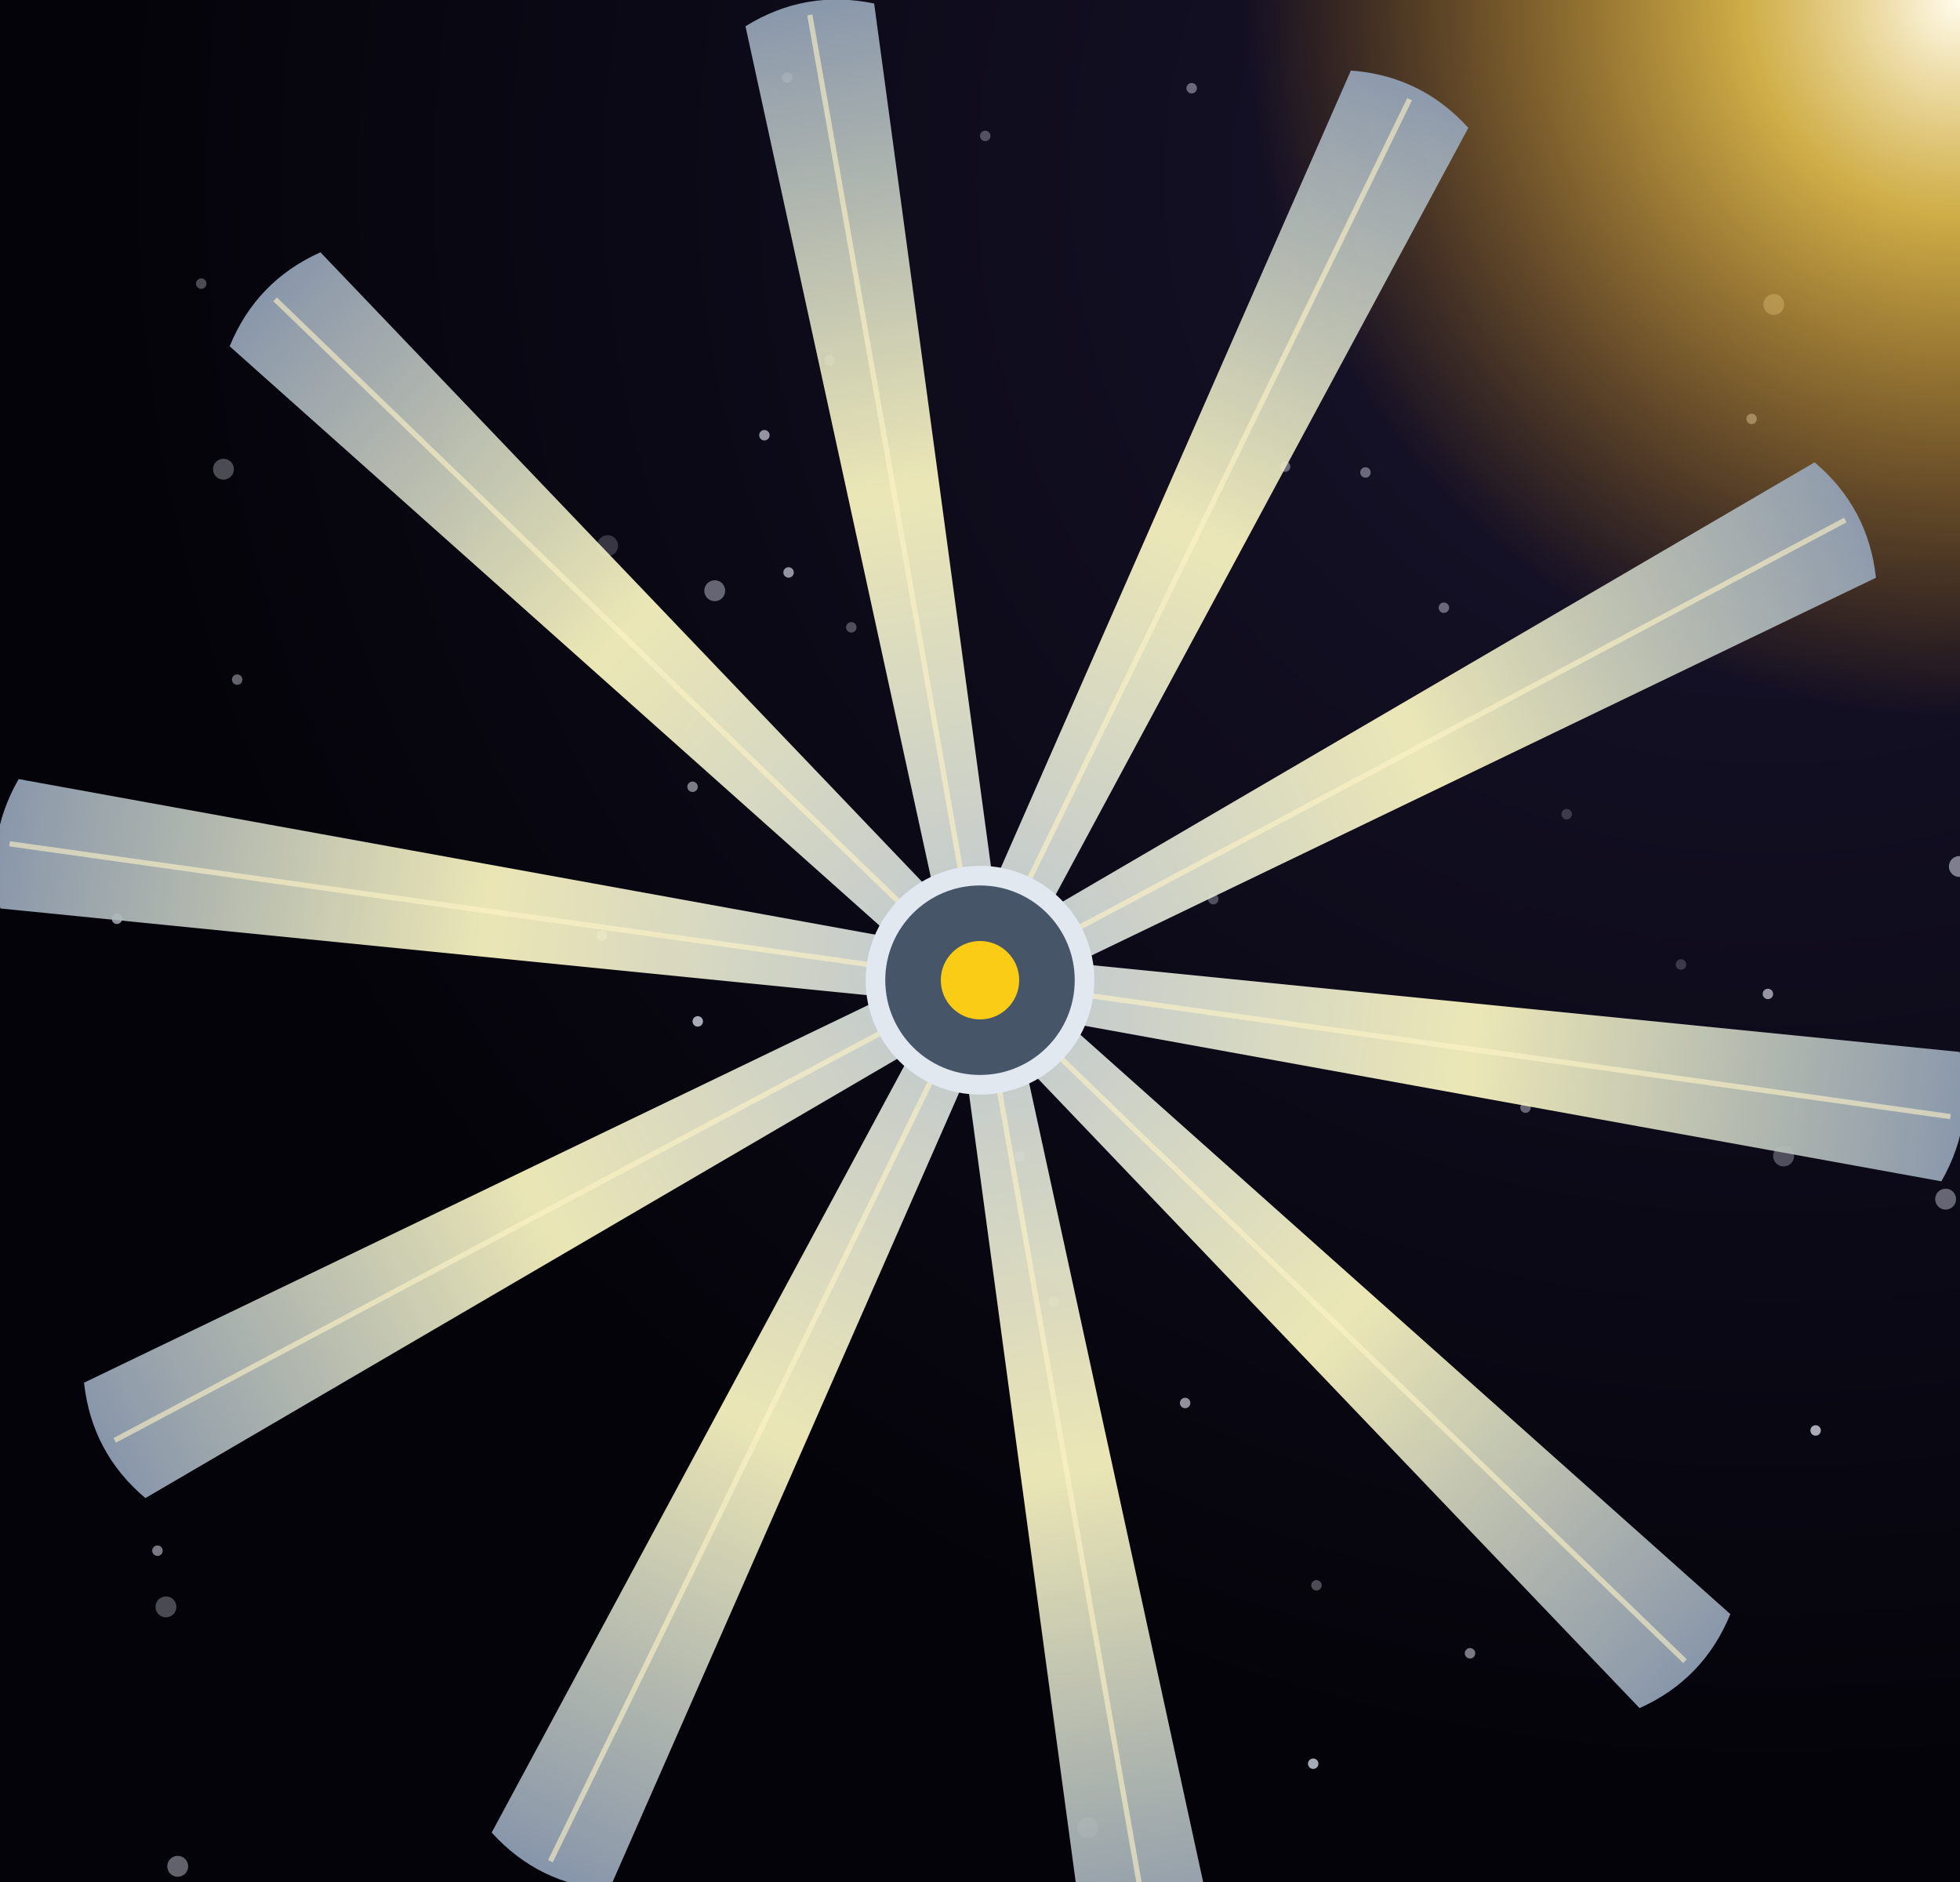
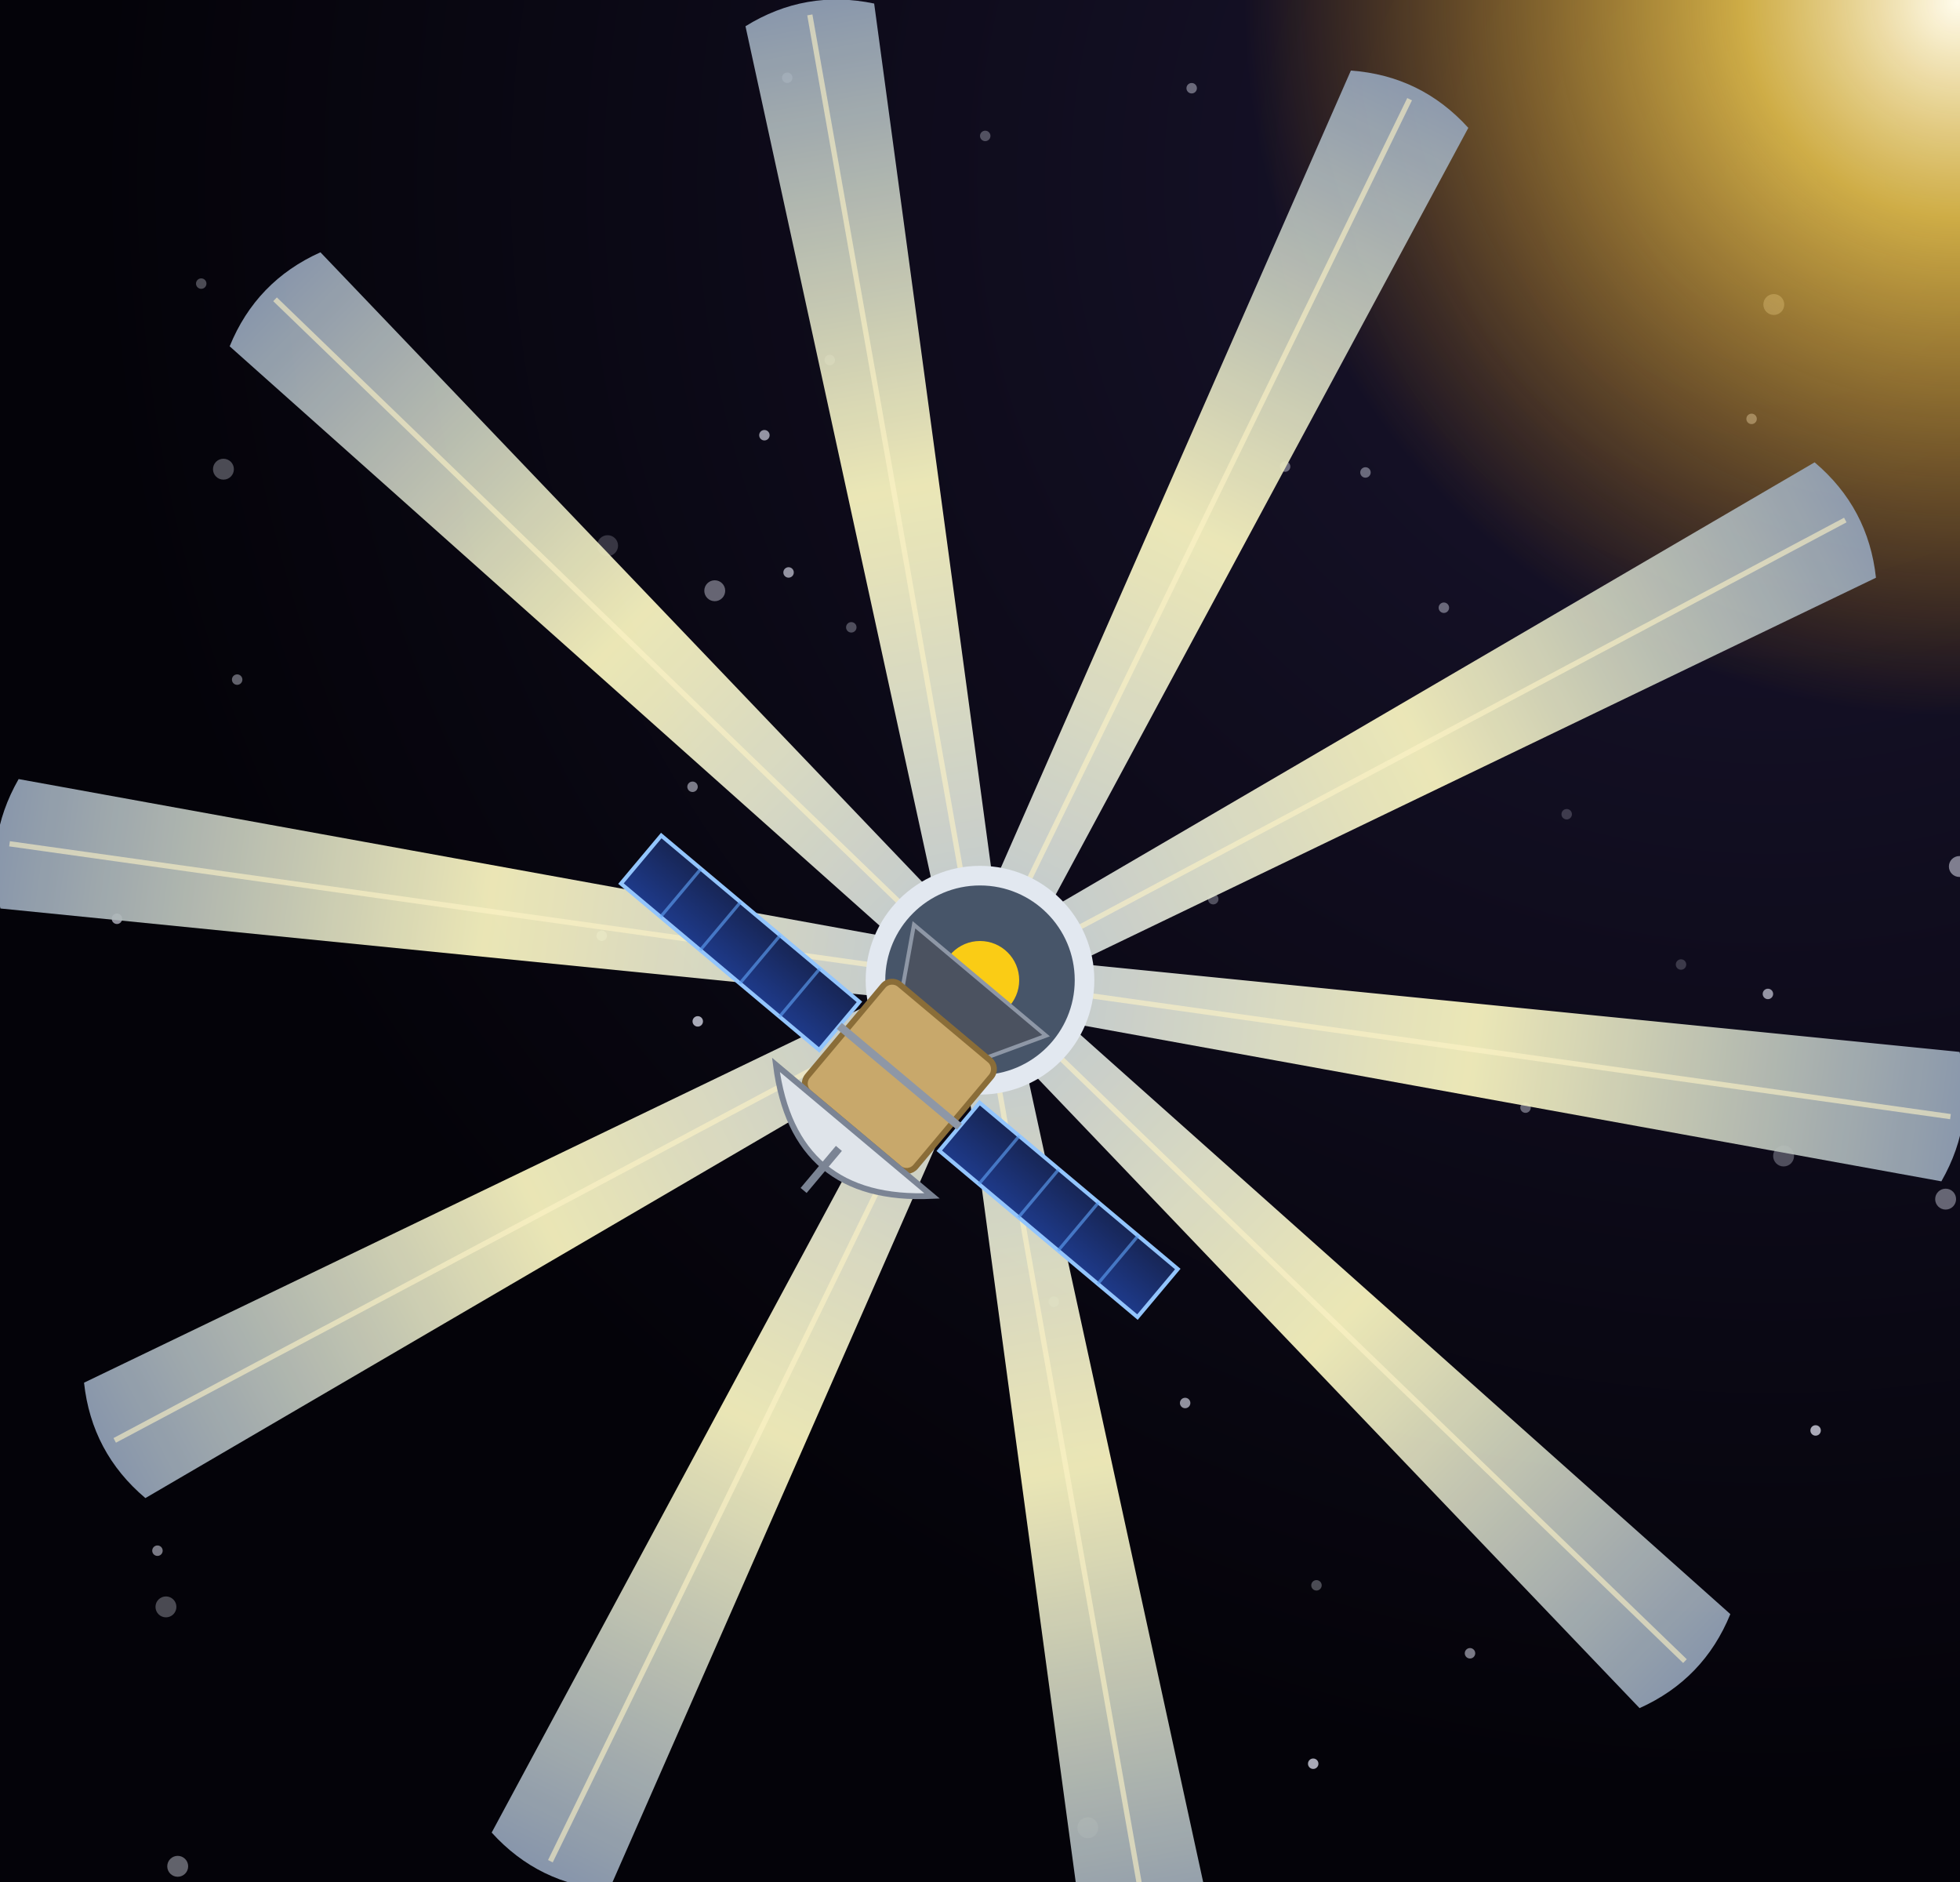
<svg xmlns="http://www.w3.org/2000/svg" viewBox="0 0 300 288" width="300" height="288">
  <defs>
    <filter id="glow" x="-50%" y="-50%" width="200%" height="200%">
      <feGaussianBlur stdDeviation="4" result="b" />
      <feMerge>
        <feMergeNode in="b" />
        <feMergeNode in="SourceGraphic" />
      </feMerge>
    </filter>
    <filter id="soft" x="-50%" y="-50%" width="200%" height="200%">
      <feGaussianBlur stdDeviation="9" />
    </filter>
    <radialGradient id="bg" cx="90%" cy="10%" r="85%">
      <stop offset="0%" stop-color="#1a1530" />
      <stop offset="100%" stop-color="#040309" />
    </radialGradient>
    <linearGradient id="film" x1="0" y1="0" x2="1" y2="0">
      <stop offset="0" stop-color="#cbd5e1" stop-opacity="1" />
      <stop offset="0.5" stop-color="#fef9c3" stop-opacity="1" />
      <stop offset="1" stop-color="#94a3b8" stop-opacity="1" />
    </linearGradient>
    <radialGradient id="sun" cx="50%" cy="50%" r="50%">
      <stop offset="0" stop-color="#fffbeb" stop-opacity="1" />
      <stop offset="0.3" stop-color="#fcd34d" stop-opacity="0.8" />
      <stop offset="1" stop-color="#f59e0b" stop-opacity="0" />
    </radialGradient>
+     <linearGradient id="shHull" x1="0" y1="0" x2="1" y2="0">
+       <stop offset="0" stop-color="#e3e7ee" stop-opacity="1" />
+       <stop offset="0.45" stop-color="#9aa3b2" stop-opacity="1" />
+       <stop offset="1" stop-color="#3b424f" stop-opacity="1" />
+     </linearGradient>
+     <radialGradient id="shTank" cx="35%" cy="35%" r="70%">
+       <stop offset="0" stop-color="#f4f6fa" stop-opacity="1" />
+       <stop offset="0.55" stop-color="#a7b0be" stop-opacity="1" />
+       <stop offset="1" stop-color="#4b5260" stop-opacity="1" />
+     </radialGradient>
+     <linearGradient id="shRad" x1="0" y1="0" x2="0" y2="1">
+       <stop offset="0" stop-color="#3a4252" stop-opacity="1" />
+       <stop offset="1" stop-color="#262c38" stop-opacity="1" />
+     </linearGradient>
+     <linearGradient id="shPv" x1="0" y1="0" x2="0" y2="1">
+       <stop offset="0" stop-color="#1e3a8a" stop-opacity="1" />
+       <stop offset="1" stop-color="#172554" stop-opacity="1" />
+     </linearGradient>
  </defs>
  <rect width="300" height="288" fill="url(#bg)" />
  <circle cx="225" cy="253" r="0.8" fill="#eef0ff" opacity="0.5" />
  <circle cx="130.3" cy="96" r="0.8" fill="#eef0ff" opacity="0.3" />
  <circle cx="127" cy="55.1" r="0.8" fill="#eef0ff" opacity="0.4" />
  <circle cx="233.5" cy="169.5" r="0.8" fill="#eef0ff" opacity="0.4" />
  <circle cx="257.3" cy="147.6" r="0.8" fill="#eef0ff" opacity="0.2" />
  <circle cx="161.3" cy="199.2" r="0.8" fill="#eef0ff" opacity="0.2" />
  <circle cx="30.8" cy="43.4" r="0.8" fill="#eef0ff" opacity="0.3" />
  <circle cx="239.8" cy="124.6" r="0.8" fill="#eef0ff" opacity="0.2" />
  <circle cx="17.9" cy="140.6" r="0.8" fill="#eef0ff" opacity="0.6" />
  <circle cx="117" cy="66.6" r="0.8" fill="#eef0ff" opacity="0.6" />
  <circle cx="277.9" cy="218.9" r="0.8" fill="#eef0ff" opacity="0.7" />
  <circle cx="196.7" cy="71.4" r="0.8" fill="#eef0ff" opacity="0.4" />
  <circle cx="92.1" cy="143.2" r="0.8" fill="#eef0ff" opacity="0.4" />
  <circle cx="271.5" cy="46.6" r="1.6" fill="#eef0ff" opacity="0.3" />
  <circle cx="297.8" cy="183.5" r="1.6" fill="#eef0ff" opacity="0.4" />
  <circle cx="156.1" cy="177" r="0.8" fill="#eef0ff" opacity="0.3" />
  <circle cx="120.7" cy="87.6" r="0.8" fill="#eef0ff" opacity="0.6" />
  <circle cx="221" cy="93" r="0.8" fill="#eef0ff" opacity="0.4" />
  <circle cx="209" cy="72.3" r="0.8" fill="#eef0ff" opacity="0.4" />
  <circle cx="25.4" cy="245.9" r="1.6" fill="#eef0ff" opacity="0.3" />
  <circle cx="166.5" cy="279.7" r="1.6" fill="#eef0ff" opacity="0.3" />
  <circle cx="150.8" cy="20.8" r="0.8" fill="#eef0ff" opacity="0.3" />
  <circle cx="185.7" cy="137.6" r="0.8" fill="#eef0ff" opacity="0.3" />
  <circle cx="34.2" cy="71.8" r="1.6" fill="#eef0ff" opacity="0.3" />
  <circle cx="181.4" cy="214.7" r="0.8" fill="#eef0ff" opacity="0.6" />
  <circle cx="201.5" cy="242.6" r="0.8" fill="#eef0ff" opacity="0.3" />
  <circle cx="24.1" cy="237.3" r="0.8" fill="#eef0ff" opacity="0.5" />
  <circle cx="201" cy="269.9" r="0.8" fill="#eef0ff" opacity="0.7" />
  <circle cx="273" cy="176.9" r="1.6" fill="#eef0ff" opacity="0.3" />
  <circle cx="36.3" cy="104" r="0.8" fill="#eef0ff" opacity="0.4" />
  <circle cx="109.4" cy="90.4" r="1.6" fill="#eef0ff" opacity="0.4" />
  <circle cx="299.9" cy="132.6" r="1.6" fill="#eef0ff" opacity="0.5" />
  <circle cx="270.6" cy="152.1" r="0.8" fill="#eef0ff" opacity="0.6" />
  <circle cx="106.8" cy="156.3" r="0.8" fill="#eef0ff" opacity="0.7" />
  <circle cx="182.4" cy="13.5" r="0.8" fill="#eef0ff" opacity="0.4" />
  <circle cx="27.2" cy="285.6" r="1.6" fill="#eef0ff" opacity="0.4" />
  <circle cx="93" cy="83.5" r="1.6" fill="#eef0ff" opacity="0.2" />
  <circle cx="120.5" cy="11.9" r="0.8" fill="#eef0ff" opacity="0.6" />
  <circle cx="106" cy="120.4" r="0.8" fill="#eef0ff" opacity="0.5" />
  <circle cx="268.1" cy="64.1" r="0.8" fill="#eef0ff" opacity="0.4" />
-   <circle cx="300" cy="0" r="110" fill="url(#sun)" />
-   <g transform="rotate(8 150 150)">
-     <path d="M150,146 L300,140 Q304,150 300,160 L150,154 Z" fill="url(#film)" opacity="0.92" />
-     <line x1="150" y1="150" x2="300" y2="150" stroke="#fef3c7" stroke-width="0.8" opacity="0.6" />
+   <g transform="">
+     <circle cx="300" cy="0" r="110" fill="url(#sun)" />
+     <g transform="rotate(8 150 150)">
+       <path d="M150,146 L300,140 Q304,150 300,160 L150,154 Z" fill="url(#film)" opacity="0.92" />
+       <line x1="150" y1="150" x2="300" y2="150" stroke="#fef3c7" stroke-width="0.8" opacity="0.6" />
+     </g>
+     <g transform="rotate(44 150 150)">
+       <path d="M150,146 L300,140 Q304,150 300,160 L150,154 Z" fill="url(#film)" opacity="0.92" />
+       <line x1="150" y1="150" x2="300" y2="150" stroke="#fef3c7" stroke-width="0.8" opacity="0.6" />
+     </g>
+     <g transform="rotate(80 150 150)">
+       <path d="M150,146 L300,140 Q304,150 300,160 L150,154 Z" fill="url(#film)" opacity="0.92" />
+       <line x1="150" y1="150" x2="300" y2="150" stroke="#fef3c7" stroke-width="0.8" opacity="0.6" />
+     </g>
+     <g transform="rotate(116 150 150)">
+       <path d="M150,146 L300,140 Q304,150 300,160 L150,154 Z" fill="url(#film)" opacity="0.92" />
+       <line x1="150" y1="150" x2="300" y2="150" stroke="#fef3c7" stroke-width="0.8" opacity="0.6" />
+     </g>
+     <g transform="rotate(152 150 150)">
+       <path d="M150,146 L300,140 Q304,150 300,160 L150,154 Z" fill="url(#film)" opacity="0.92" />
+       <line x1="150" y1="150" x2="300" y2="150" stroke="#fef3c7" stroke-width="0.8" opacity="0.6" />
+     </g>
+     <g transform="rotate(188 150 150)">
+       <path d="M150,146 L300,140 Q304,150 300,160 L150,154 Z" fill="url(#film)" opacity="0.92" />
+       <line x1="150" y1="150" x2="300" y2="150" stroke="#fef3c7" stroke-width="0.8" opacity="0.6" />
+     </g>
+     <g transform="rotate(224 150 150)">
+       <path d="M150,146 L300,140 Q304,150 300,160 L150,154 Z" fill="url(#film)" opacity="0.92" />
+       <line x1="150" y1="150" x2="300" y2="150" stroke="#fef3c7" stroke-width="0.8" opacity="0.6" />
+     </g>
+     <g transform="rotate(260 150 150)">
+       <path d="M150,146 L300,140 Q304,150 300,160 L150,154 Z" fill="url(#film)" opacity="0.92" />
+       <line x1="150" y1="150" x2="300" y2="150" stroke="#fef3c7" stroke-width="0.8" opacity="0.6" />
+     </g>
+     <g transform="rotate(296 150 150)">
+       <path d="M150,146 L300,140 Q304,150 300,160 L150,154 Z" fill="url(#film)" opacity="0.92" />
+       <line x1="150" y1="150" x2="300" y2="150" stroke="#fef3c7" stroke-width="0.8" opacity="0.6" />
+     </g>
+     <g transform="rotate(332 150 150)">
+       <path d="M150,146 L300,140 Q304,150 300,160 L150,154 Z" fill="url(#film)" opacity="0.92" />
+       <line x1="150" y1="150" x2="300" y2="150" stroke="#fef3c7" stroke-width="0.8" opacity="0.6" />
+     </g>
+     <circle cx="150" cy="150" r="16" fill="#475569" stroke="#e2e8f0" stroke-width="3" />
+     <circle cx="150" cy="150" r="6" fill="#facc15" />
+     <g transform="translate(150 150) rotate(-140) scale(0.6)">
+       <path d="M-22,0 L22,0 L14,-14 L-14,-14 Z" fill="#4b5260" stroke="#8e97a6" stroke-width="1" />
+       <rect x="-18" y="-50" width="36" height="36" rx="3" fill="#c8a86b" stroke="#8a6d38" stroke-width="1.5" />
+       <rect x="-86" y="-40" width="66" height="16" fill="url(#shPv)" stroke="#93c5fd" stroke-width="1" />
+       <line x1="-72.8" y1="-40" x2="-72.8" y2="-24" stroke="#60a5fa" stroke-width="0.8" opacity="0.6" />
+       <line x1="-59.6" y1="-40" x2="-59.6" y2="-24" stroke="#60a5fa" stroke-width="0.8" opacity="0.6" />
+       <line x1="-46.4" y1="-40" x2="-46.4" y2="-24" stroke="#60a5fa" stroke-width="0.8" opacity="0.6" />
+       <line x1="-33.2" y1="-40" x2="-33.2" y2="-24" stroke="#60a5fa" stroke-width="0.8" opacity="0.6" />
+       <rect x="20" y="-40" width="66" height="16" fill="url(#shPv)" stroke="#93c5fd" stroke-width="1" />
+       <line x1="33.2" y1="-40" x2="33.2" y2="-24" stroke="#60a5fa" stroke-width="0.8" opacity="0.6" />
+       <line x1="46.4" y1="-40" x2="46.4" y2="-24" stroke="#60a5fa" stroke-width="0.8" opacity="0.6" />
+       <line x1="59.6" y1="-40" x2="59.6" y2="-24" stroke="#60a5fa" stroke-width="0.8" opacity="0.6" />
+       <line x1="72.8" y1="-40" x2="72.8" y2="-24" stroke="#60a5fa" stroke-width="0.8" opacity="0.6" />
+       <line x1="-20" y1="-32" x2="20" y2="-32" stroke="#8e97a6" stroke-width="2" />
+       <path d="M-26,-50 Q0,-74 26,-50 Z" fill="#dfe4ea" stroke="#7b8494" stroke-width="1.5" />
+       <line x1="0" y1="-56" x2="0" y2="-70" stroke="#7b8494" stroke-width="2" />
+     </g>
  </g>
-   <g transform="rotate(44 150 150)">
-     <path d="M150,146 L300,140 Q304,150 300,160 L150,154 Z" fill="url(#film)" opacity="0.92" />
-     <line x1="150" y1="150" x2="300" y2="150" stroke="#fef3c7" stroke-width="0.8" opacity="0.6" />
-   </g>
-   <g transform="rotate(80 150 150)">
-     <path d="M150,146 L300,140 Q304,150 300,160 L150,154 Z" fill="url(#film)" opacity="0.92" />
-     <line x1="150" y1="150" x2="300" y2="150" stroke="#fef3c7" stroke-width="0.8" opacity="0.6" />
-   </g>
-   <g transform="rotate(116 150 150)">
-     <path d="M150,146 L300,140 Q304,150 300,160 L150,154 Z" fill="url(#film)" opacity="0.92" />
-     <line x1="150" y1="150" x2="300" y2="150" stroke="#fef3c7" stroke-width="0.8" opacity="0.6" />
-   </g>
-   <g transform="rotate(152 150 150)">
-     <path d="M150,146 L300,140 Q304,150 300,160 L150,154 Z" fill="url(#film)" opacity="0.92" />
-     <line x1="150" y1="150" x2="300" y2="150" stroke="#fef3c7" stroke-width="0.8" opacity="0.6" />
-   </g>
-   <g transform="rotate(188 150 150)">
-     <path d="M150,146 L300,140 Q304,150 300,160 L150,154 Z" fill="url(#film)" opacity="0.92" />
-     <line x1="150" y1="150" x2="300" y2="150" stroke="#fef3c7" stroke-width="0.8" opacity="0.6" />
-   </g>
-   <g transform="rotate(224 150 150)">
-     <path d="M150,146 L300,140 Q304,150 300,160 L150,154 Z" fill="url(#film)" opacity="0.92" />
-     <line x1="150" y1="150" x2="300" y2="150" stroke="#fef3c7" stroke-width="0.8" opacity="0.6" />
-   </g>
-   <g transform="rotate(260 150 150)">
-     <path d="M150,146 L300,140 Q304,150 300,160 L150,154 Z" fill="url(#film)" opacity="0.92" />
-     <line x1="150" y1="150" x2="300" y2="150" stroke="#fef3c7" stroke-width="0.8" opacity="0.6" />
-   </g>
-   <g transform="rotate(296 150 150)">
-     <path d="M150,146 L300,140 Q304,150 300,160 L150,154 Z" fill="url(#film)" opacity="0.92" />
-     <line x1="150" y1="150" x2="300" y2="150" stroke="#fef3c7" stroke-width="0.8" opacity="0.6" />
-   </g>
-   <g transform="rotate(332 150 150)">
-     <path d="M150,146 L300,140 Q304,150 300,160 L150,154 Z" fill="url(#film)" opacity="0.92" />
-     <line x1="150" y1="150" x2="300" y2="150" stroke="#fef3c7" stroke-width="0.8" opacity="0.6" />
-   </g>
-   <circle cx="150" cy="150" r="16" fill="#475569" stroke="#e2e8f0" stroke-width="3" />
-   <circle cx="150" cy="150" r="6" fill="#facc15" />
</svg>
